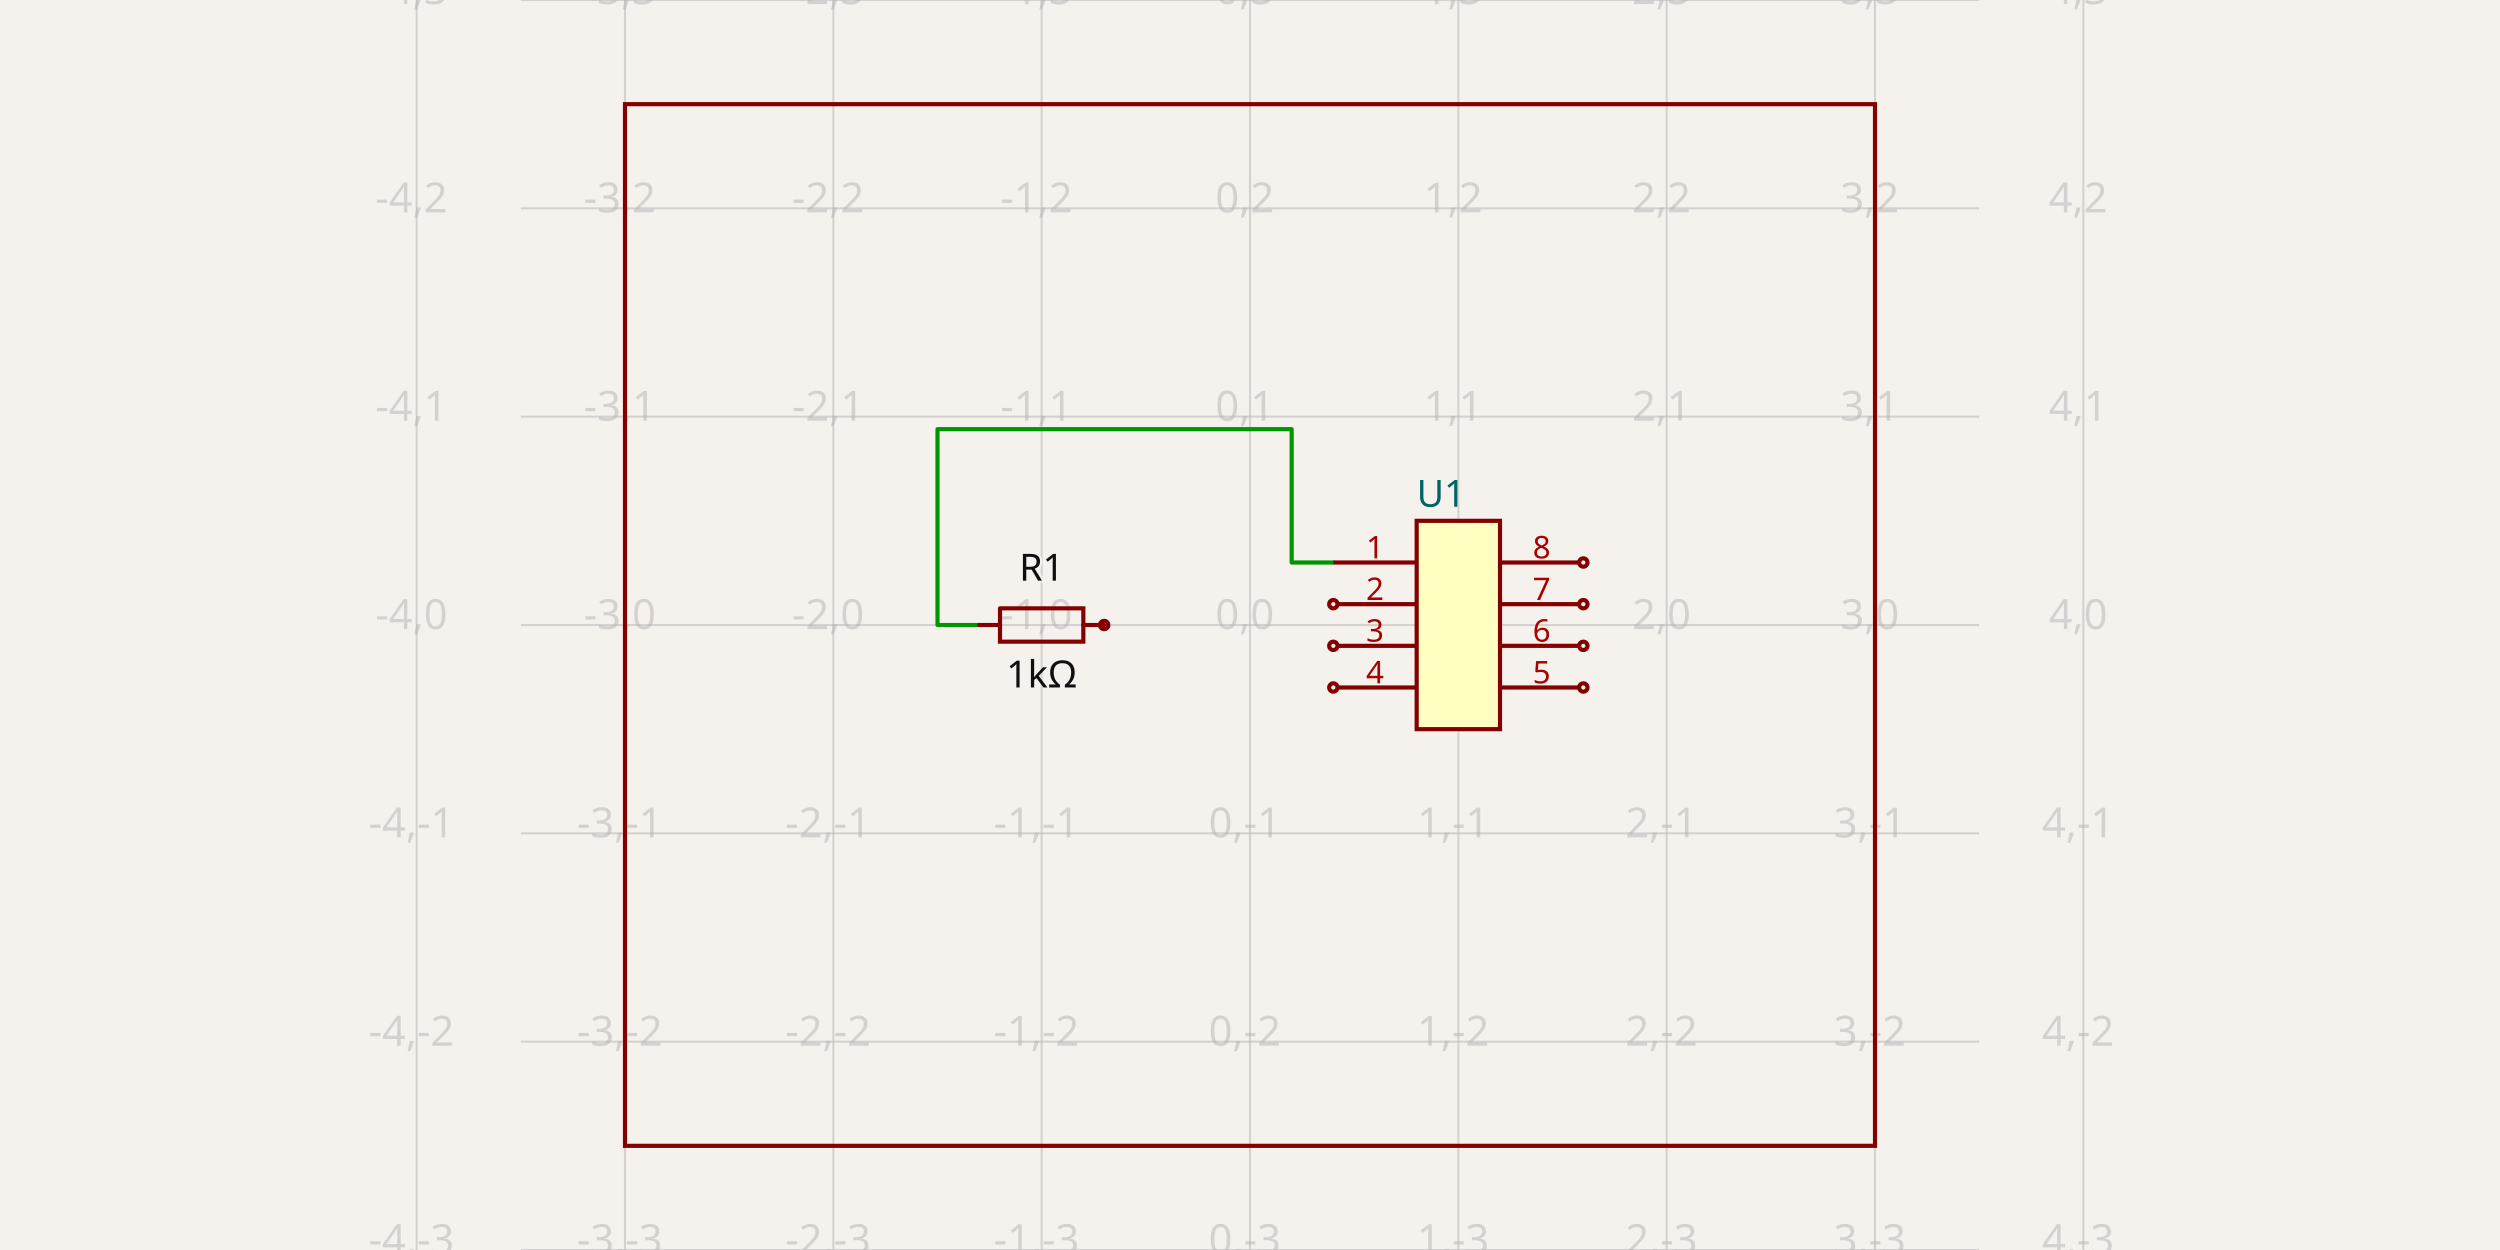
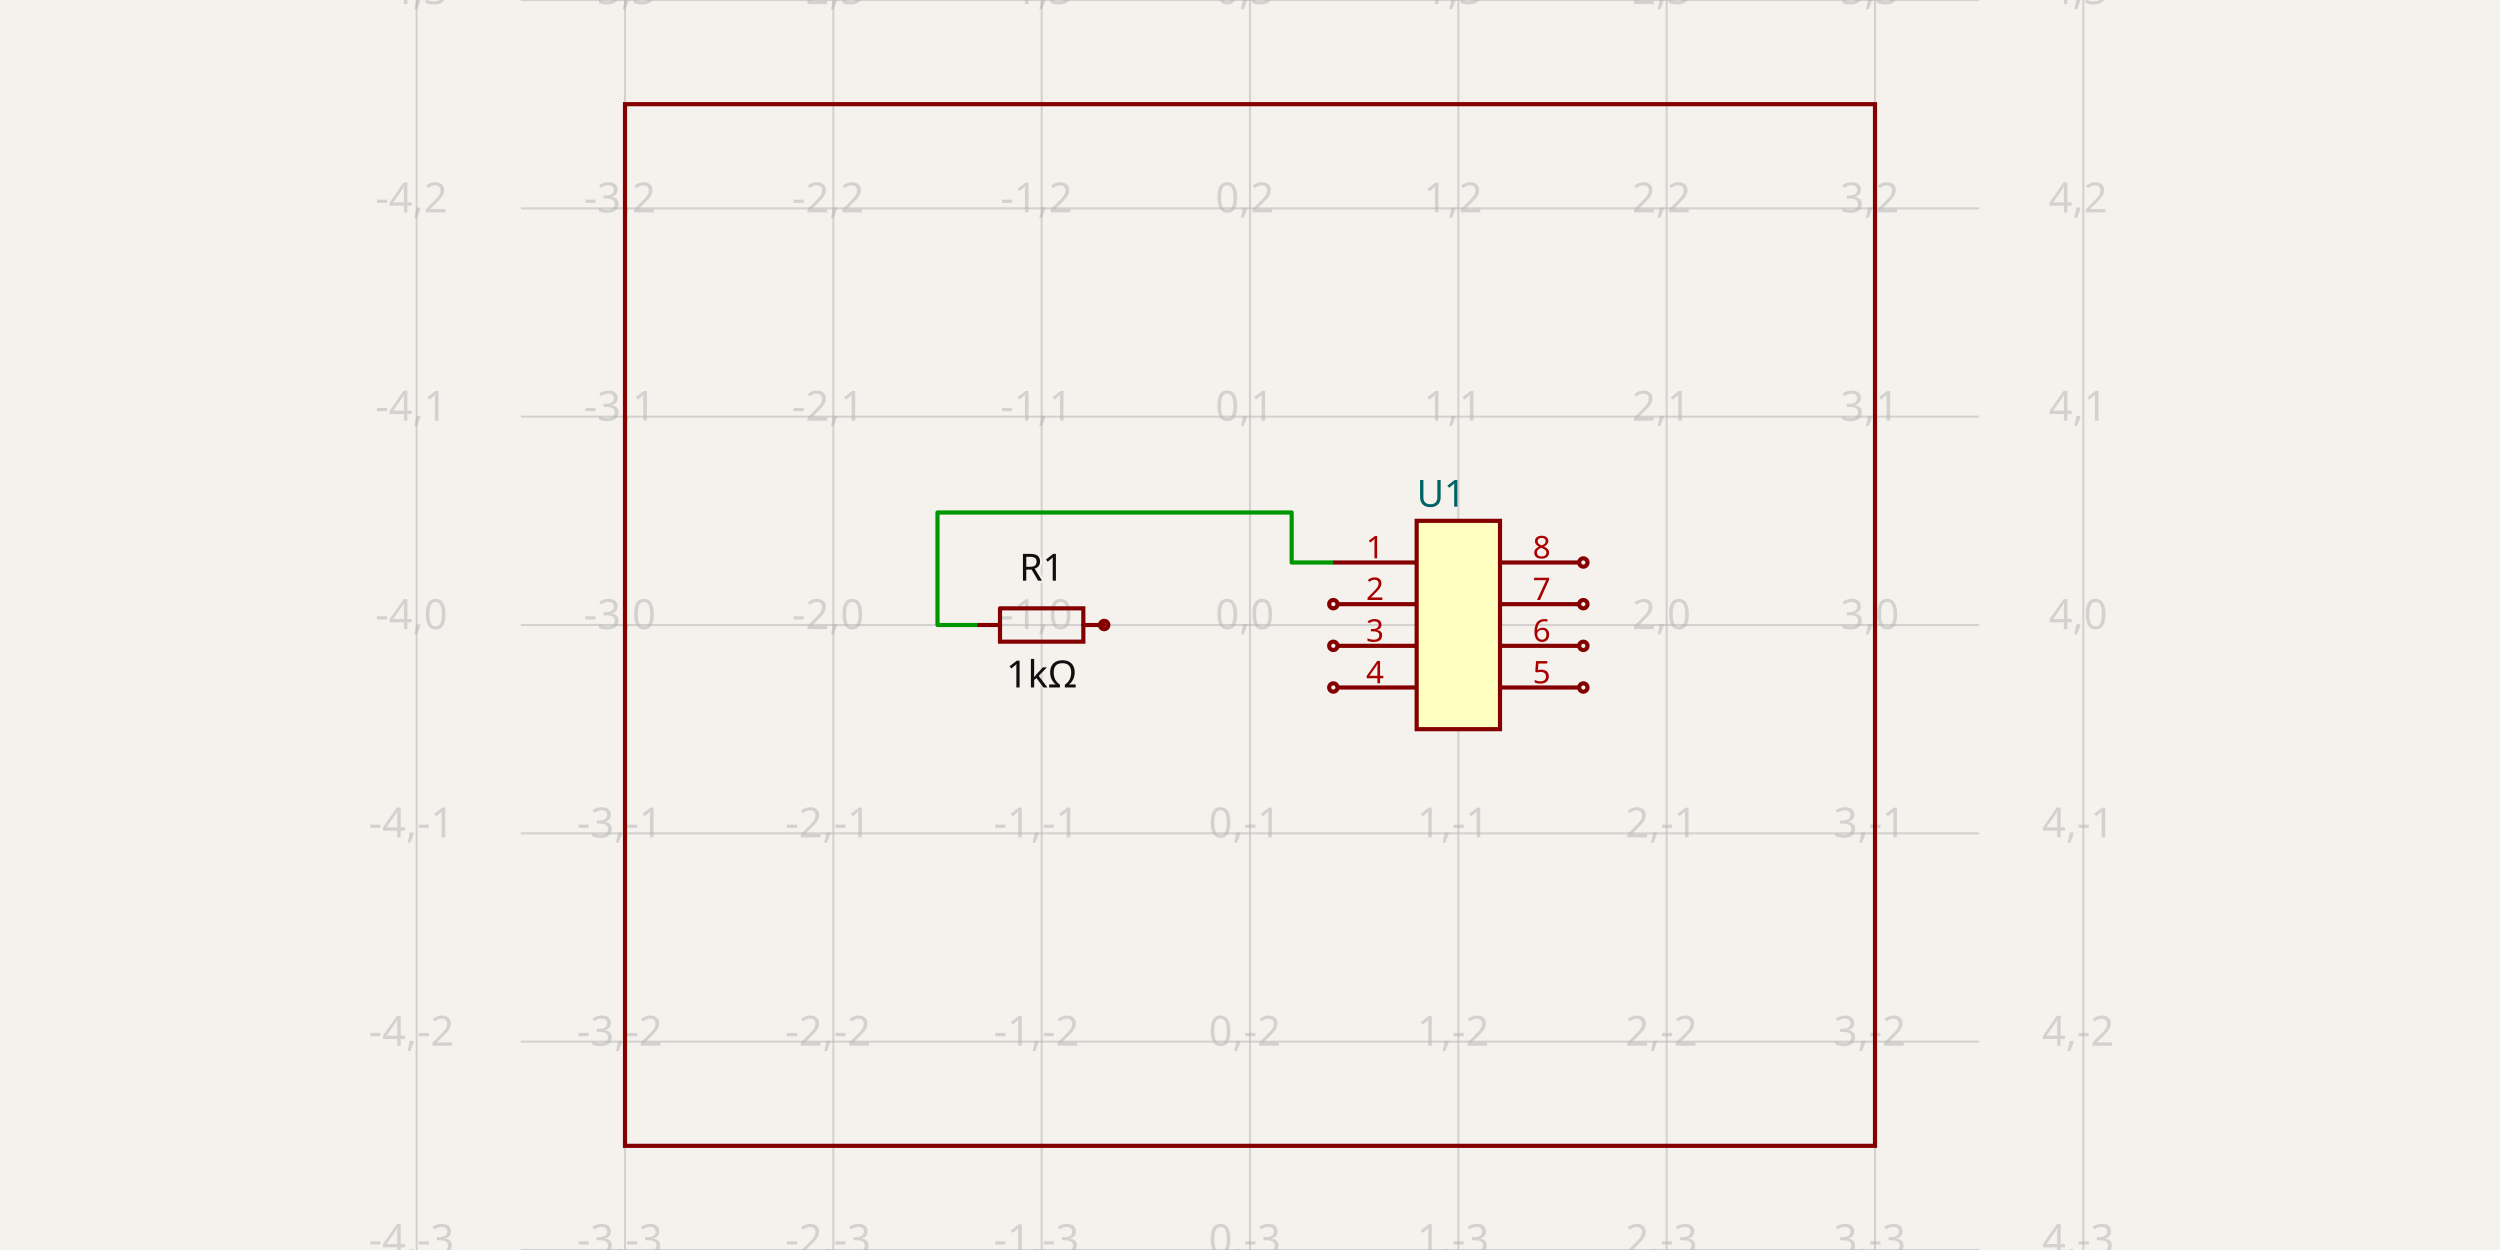
- <svg xmlns="http://www.w3.org/2000/svg" class="tscircuit-schematic" width="1200" height="600" style="background-color: rgb(245, 241, 237)" data-real-to-screen-transform="matrix(100,0,0,-100,600,300)" data-software-used-string="@tscircuit/core@0.0.1512">
+ <svg xmlns="http://www.w3.org/2000/svg" class="tscircuit-schematic" width="1200" height="600" style="background-color: rgb(245, 241, 237)" data-real-to-screen-transform="matrix(100,0,0,-100,600,300)" data-software-used-string="@tscircuit/core@0.0.1896">
  <style>
              .boundary { fill: rgb(245, 241, 237); }
              .schematic-boundary { fill: none; stroke: #fff; }
              .component { fill: none; stroke: rgb(132, 0, 0); }
              .chip { fill: rgb(255, 255, 194); stroke: rgb(132, 0, 0); }
              .component-pin { fill: none; stroke: rgb(132, 0, 0); }
              .text { font-family: sans-serif; fill: rgb(0, 150, 0); }
              .pin-number { fill: rgb(169, 0, 0); }
              .port-label { fill: rgb(0, 100, 100); }
              .component-name { fill: rgb(0, 100, 100); }
              
            </style>
  <rect class="boundary" x="0" y="0" width="1200" height="600" />
  <g class="grid sch-grid">
    <line x1="200" y1="600" x2="200" y2="0" stroke="rgb(181, 181, 181)" stroke-width="1" stroke-opacity="0.5" />
    <line x1="300" y1="600" x2="300" y2="0" stroke="rgb(181, 181, 181)" stroke-width="1" stroke-opacity="0.5" />
    <line x1="400" y1="600" x2="400" y2="0" stroke="rgb(181, 181, 181)" stroke-width="1" stroke-opacity="0.5" />
    <line x1="500" y1="600" x2="500" y2="0" stroke="rgb(181, 181, 181)" stroke-width="1" stroke-opacity="0.5" />
    <line x1="600" y1="600" x2="600" y2="0" stroke="rgb(181, 181, 181)" stroke-width="1" stroke-opacity="0.5" />
    <line x1="700" y1="600" x2="700" y2="0" stroke="rgb(181, 181, 181)" stroke-width="1" stroke-opacity="0.5" />
    <line x1="800" y1="600" x2="800" y2="0" stroke="rgb(181, 181, 181)" stroke-width="1" stroke-opacity="0.5" />
    <line x1="900" y1="600" x2="900" y2="0" stroke="rgb(181, 181, 181)" stroke-width="1" stroke-opacity="0.5" />
    <line x1="1000" y1="600" x2="1000" y2="0" stroke="rgb(181, 181, 181)" stroke-width="1" stroke-opacity="0.5" />
    <line x1="250" y1="600" x2="950" y2="600" stroke="rgb(181, 181, 181)" stroke-width="1" stroke-opacity="0.5" />
    <line x1="250" y1="500" x2="950" y2="500" stroke="rgb(181, 181, 181)" stroke-width="1" stroke-opacity="0.5" />
    <line x1="250" y1="400" x2="950" y2="400" stroke="rgb(181, 181, 181)" stroke-width="1" stroke-opacity="0.5" />
    <line x1="250" y1="300" x2="950" y2="300" stroke="rgb(181, 181, 181)" stroke-width="1" stroke-opacity="0.5" />
    <line x1="250" y1="200" x2="950" y2="200" stroke="rgb(181, 181, 181)" stroke-width="1" stroke-opacity="0.5" />
    <line x1="250" y1="100" x2="950" y2="100" stroke="rgb(181, 181, 181)" stroke-width="1" stroke-opacity="0.5" />
    <line x1="250" y1="0" x2="950" y2="0" stroke="rgb(181, 181, 181)" stroke-width="1" stroke-opacity="0.5" />
    <text x="197.5" y="595" fill="rgb(181, 181, 181)" font-size="20" fill-opacity="0.5" text-anchor="middle" dominant-baseline="middle" font-family="sans-serif">-4,-3</text>
    <text x="197.5" y="495" fill="rgb(181, 181, 181)" font-size="20" fill-opacity="0.5" text-anchor="middle" dominant-baseline="middle" font-family="sans-serif">-4,-2</text>
    <text x="197.5" y="395" fill="rgb(181, 181, 181)" font-size="20" fill-opacity="0.5" text-anchor="middle" dominant-baseline="middle" font-family="sans-serif">-4,-1</text>
    <text x="197.5" y="295" fill="rgb(181, 181, 181)" font-size="20" fill-opacity="0.5" text-anchor="middle" dominant-baseline="middle" font-family="sans-serif">-4,0</text>
    <text x="197.5" y="195" fill="rgb(181, 181, 181)" font-size="20" fill-opacity="0.5" text-anchor="middle" dominant-baseline="middle" font-family="sans-serif">-4,1</text>
    <text x="197.5" y="95" fill="rgb(181, 181, 181)" font-size="20" fill-opacity="0.5" text-anchor="middle" dominant-baseline="middle" font-family="sans-serif">-4,2</text>
    <text x="197.5" y="-5" fill="rgb(181, 181, 181)" font-size="20" fill-opacity="0.5" text-anchor="middle" dominant-baseline="middle" font-family="sans-serif">-4,3</text>
    <text x="297.5" y="595" fill="rgb(181, 181, 181)" font-size="20" fill-opacity="0.5" text-anchor="middle" dominant-baseline="middle" font-family="sans-serif">-3,-3</text>
    <text x="297.5" y="495" fill="rgb(181, 181, 181)" font-size="20" fill-opacity="0.5" text-anchor="middle" dominant-baseline="middle" font-family="sans-serif">-3,-2</text>
    <text x="297.5" y="395" fill="rgb(181, 181, 181)" font-size="20" fill-opacity="0.5" text-anchor="middle" dominant-baseline="middle" font-family="sans-serif">-3,-1</text>
    <text x="297.5" y="295" fill="rgb(181, 181, 181)" font-size="20" fill-opacity="0.5" text-anchor="middle" dominant-baseline="middle" font-family="sans-serif">-3,0</text>
    <text x="297.5" y="195" fill="rgb(181, 181, 181)" font-size="20" fill-opacity="0.5" text-anchor="middle" dominant-baseline="middle" font-family="sans-serif">-3,1</text>
    <text x="297.5" y="95" fill="rgb(181, 181, 181)" font-size="20" fill-opacity="0.5" text-anchor="middle" dominant-baseline="middle" font-family="sans-serif">-3,2</text>
    <text x="297.5" y="-5" fill="rgb(181, 181, 181)" font-size="20" fill-opacity="0.5" text-anchor="middle" dominant-baseline="middle" font-family="sans-serif">-3,3</text>
    <text x="397.5" y="595" fill="rgb(181, 181, 181)" font-size="20" fill-opacity="0.5" text-anchor="middle" dominant-baseline="middle" font-family="sans-serif">-2,-3</text>
    <text x="397.5" y="495" fill="rgb(181, 181, 181)" font-size="20" fill-opacity="0.5" text-anchor="middle" dominant-baseline="middle" font-family="sans-serif">-2,-2</text>
    <text x="397.5" y="395" fill="rgb(181, 181, 181)" font-size="20" fill-opacity="0.5" text-anchor="middle" dominant-baseline="middle" font-family="sans-serif">-2,-1</text>
    <text x="397.5" y="295" fill="rgb(181, 181, 181)" font-size="20" fill-opacity="0.5" text-anchor="middle" dominant-baseline="middle" font-family="sans-serif">-2,0</text>
    <text x="397.5" y="195" fill="rgb(181, 181, 181)" font-size="20" fill-opacity="0.5" text-anchor="middle" dominant-baseline="middle" font-family="sans-serif">-2,1</text>
    <text x="397.5" y="95" fill="rgb(181, 181, 181)" font-size="20" fill-opacity="0.5" text-anchor="middle" dominant-baseline="middle" font-family="sans-serif">-2,2</text>
    <text x="397.5" y="-5" fill="rgb(181, 181, 181)" font-size="20" fill-opacity="0.5" text-anchor="middle" dominant-baseline="middle" font-family="sans-serif">-2,3</text>
    <text x="497.5" y="595" fill="rgb(181, 181, 181)" font-size="20" fill-opacity="0.5" text-anchor="middle" dominant-baseline="middle" font-family="sans-serif">-1,-3</text>
    <text x="497.5" y="495" fill="rgb(181, 181, 181)" font-size="20" fill-opacity="0.5" text-anchor="middle" dominant-baseline="middle" font-family="sans-serif">-1,-2</text>
    <text x="497.5" y="395" fill="rgb(181, 181, 181)" font-size="20" fill-opacity="0.5" text-anchor="middle" dominant-baseline="middle" font-family="sans-serif">-1,-1</text>
    <text x="497.5" y="295" fill="rgb(181, 181, 181)" font-size="20" fill-opacity="0.5" text-anchor="middle" dominant-baseline="middle" font-family="sans-serif">-1,0</text>
    <text x="497.5" y="195" fill="rgb(181, 181, 181)" font-size="20" fill-opacity="0.5" text-anchor="middle" dominant-baseline="middle" font-family="sans-serif">-1,1</text>
    <text x="497.5" y="95" fill="rgb(181, 181, 181)" font-size="20" fill-opacity="0.5" text-anchor="middle" dominant-baseline="middle" font-family="sans-serif">-1,2</text>
    <text x="497.5" y="-5" fill="rgb(181, 181, 181)" font-size="20" fill-opacity="0.5" text-anchor="middle" dominant-baseline="middle" font-family="sans-serif">-1,3</text>
    <text x="597.5" y="595" fill="rgb(181, 181, 181)" font-size="20" fill-opacity="0.5" text-anchor="middle" dominant-baseline="middle" font-family="sans-serif">0,-3</text>
    <text x="597.5" y="495" fill="rgb(181, 181, 181)" font-size="20" fill-opacity="0.5" text-anchor="middle" dominant-baseline="middle" font-family="sans-serif">0,-2</text>
    <text x="597.5" y="395" fill="rgb(181, 181, 181)" font-size="20" fill-opacity="0.5" text-anchor="middle" dominant-baseline="middle" font-family="sans-serif">0,-1</text>
    <text x="597.5" y="295" fill="rgb(181, 181, 181)" font-size="20" fill-opacity="0.5" text-anchor="middle" dominant-baseline="middle" font-family="sans-serif">0,0</text>
    <text x="597.5" y="195" fill="rgb(181, 181, 181)" font-size="20" fill-opacity="0.5" text-anchor="middle" dominant-baseline="middle" font-family="sans-serif">0,1</text>
    <text x="597.5" y="95" fill="rgb(181, 181, 181)" font-size="20" fill-opacity="0.5" text-anchor="middle" dominant-baseline="middle" font-family="sans-serif">0,2</text>
    <text x="597.5" y="-5" fill="rgb(181, 181, 181)" font-size="20" fill-opacity="0.5" text-anchor="middle" dominant-baseline="middle" font-family="sans-serif">0,3</text>
    <text x="697.5" y="595" fill="rgb(181, 181, 181)" font-size="20" fill-opacity="0.5" text-anchor="middle" dominant-baseline="middle" font-family="sans-serif">1,-3</text>
    <text x="697.5" y="495" fill="rgb(181, 181, 181)" font-size="20" fill-opacity="0.5" text-anchor="middle" dominant-baseline="middle" font-family="sans-serif">1,-2</text>
    <text x="697.5" y="395" fill="rgb(181, 181, 181)" font-size="20" fill-opacity="0.5" text-anchor="middle" dominant-baseline="middle" font-family="sans-serif">1,-1</text>
    <text x="697.5" y="295" fill="rgb(181, 181, 181)" font-size="20" fill-opacity="0.5" text-anchor="middle" dominant-baseline="middle" font-family="sans-serif">1,0</text>
    <text x="697.5" y="195" fill="rgb(181, 181, 181)" font-size="20" fill-opacity="0.5" text-anchor="middle" dominant-baseline="middle" font-family="sans-serif">1,1</text>
    <text x="697.5" y="95" fill="rgb(181, 181, 181)" font-size="20" fill-opacity="0.5" text-anchor="middle" dominant-baseline="middle" font-family="sans-serif">1,2</text>
    <text x="697.5" y="-5" fill="rgb(181, 181, 181)" font-size="20" fill-opacity="0.5" text-anchor="middle" dominant-baseline="middle" font-family="sans-serif">1,3</text>
    <text x="797.5" y="595" fill="rgb(181, 181, 181)" font-size="20" fill-opacity="0.5" text-anchor="middle" dominant-baseline="middle" font-family="sans-serif">2,-3</text>
    <text x="797.5" y="495" fill="rgb(181, 181, 181)" font-size="20" fill-opacity="0.5" text-anchor="middle" dominant-baseline="middle" font-family="sans-serif">2,-2</text>
    <text x="797.5" y="395" fill="rgb(181, 181, 181)" font-size="20" fill-opacity="0.5" text-anchor="middle" dominant-baseline="middle" font-family="sans-serif">2,-1</text>
    <text x="797.5" y="295" fill="rgb(181, 181, 181)" font-size="20" fill-opacity="0.5" text-anchor="middle" dominant-baseline="middle" font-family="sans-serif">2,0</text>
    <text x="797.5" y="195" fill="rgb(181, 181, 181)" font-size="20" fill-opacity="0.5" text-anchor="middle" dominant-baseline="middle" font-family="sans-serif">2,1</text>
    <text x="797.5" y="95" fill="rgb(181, 181, 181)" font-size="20" fill-opacity="0.5" text-anchor="middle" dominant-baseline="middle" font-family="sans-serif">2,2</text>
    <text x="797.5" y="-5" fill="rgb(181, 181, 181)" font-size="20" fill-opacity="0.5" text-anchor="middle" dominant-baseline="middle" font-family="sans-serif">2,3</text>
    <text x="897.5" y="595" fill="rgb(181, 181, 181)" font-size="20" fill-opacity="0.5" text-anchor="middle" dominant-baseline="middle" font-family="sans-serif">3,-3</text>
    <text x="897.5" y="495" fill="rgb(181, 181, 181)" font-size="20" fill-opacity="0.5" text-anchor="middle" dominant-baseline="middle" font-family="sans-serif">3,-2</text>
    <text x="897.5" y="395" fill="rgb(181, 181, 181)" font-size="20" fill-opacity="0.5" text-anchor="middle" dominant-baseline="middle" font-family="sans-serif">3,-1</text>
    <text x="897.5" y="295" fill="rgb(181, 181, 181)" font-size="20" fill-opacity="0.5" text-anchor="middle" dominant-baseline="middle" font-family="sans-serif">3,0</text>
    <text x="897.5" y="195" fill="rgb(181, 181, 181)" font-size="20" fill-opacity="0.5" text-anchor="middle" dominant-baseline="middle" font-family="sans-serif">3,1</text>
    <text x="897.5" y="95" fill="rgb(181, 181, 181)" font-size="20" fill-opacity="0.5" text-anchor="middle" dominant-baseline="middle" font-family="sans-serif">3,2</text>
    <text x="897.5" y="-5" fill="rgb(181, 181, 181)" font-size="20" fill-opacity="0.5" text-anchor="middle" dominant-baseline="middle" font-family="sans-serif">3,3</text>
    <text x="997.5" y="595" fill="rgb(181, 181, 181)" font-size="20" fill-opacity="0.5" text-anchor="middle" dominant-baseline="middle" font-family="sans-serif">4,-3</text>
    <text x="997.5" y="495" fill="rgb(181, 181, 181)" font-size="20" fill-opacity="0.5" text-anchor="middle" dominant-baseline="middle" font-family="sans-serif">4,-2</text>
    <text x="997.5" y="395" fill="rgb(181, 181, 181)" font-size="20" fill-opacity="0.5" text-anchor="middle" dominant-baseline="middle" font-family="sans-serif">4,-1</text>
    <text x="997.5" y="295" fill="rgb(181, 181, 181)" font-size="20" fill-opacity="0.5" text-anchor="middle" dominant-baseline="middle" font-family="sans-serif">4,0</text>
    <text x="997.5" y="195" fill="rgb(181, 181, 181)" font-size="20" fill-opacity="0.5" text-anchor="middle" dominant-baseline="middle" font-family="sans-serif">4,1</text>
    <text x="997.5" y="95" fill="rgb(181, 181, 181)" font-size="20" fill-opacity="0.5" text-anchor="middle" dominant-baseline="middle" font-family="sans-serif">4,2</text>
    <text x="997.5" y="-5" fill="rgb(181, 181, 181)" font-size="20" fill-opacity="0.5" text-anchor="middle" dominant-baseline="middle" font-family="sans-serif">4,3</text>
  </g>
  <g class="trace sch-trace" data-layer="base" data-circuit-json-type="schematic_trace" data-schematic-trace-id="schematic_trace_0" data-subcircuit-connectivity-map-key="unnamedsubcircuitsubcircuit_source_group_1_connectivity_net0">
-     <path d="M 470 300 L 450 300 L 450 206 L 620 206 L 620 270 L 640 270" class="trace-invisible-hover-outline sch-trace-hitbox" stroke="rgb(0, 150, 0)" fill="none" stroke-width="16px" stroke-linecap="round" opacity="0" stroke-linejoin="round" />
-     <path class="sch-trace-path" d="M 470 300 L 450 300 L 450 206 L 620 206 L 620 270 L 640 270" stroke="rgb(0, 150, 0)" fill="none" stroke-width="2px" stroke-linecap="round" stroke-linejoin="round" />
+     <path d="M 470 300 L 450 300 L 450 246 L 620 246 L 620 270 L 640 270" class="trace-invisible-hover-outline sch-trace-hitbox" stroke="rgb(0, 150, 0)" fill="none" stroke-width="16px" stroke-linecap="round" opacity="0" stroke-linejoin="round" />
+     <path class="sch-trace-path" d="M 470 300 L 450 300 L 450 246 L 620 246 L 620 270 L 640 270" stroke="rgb(0, 150, 0)" fill="none" stroke-width="2px" stroke-linecap="round" stroke-linejoin="round" />
  </g>
  <g class="trace-overlays sch-trace-overlays" data-layer="overlay" data-circuit-json-type="schematic_trace" data-schematic-trace-id="schematic_trace_0" data-subcircuit-connectivity-map-key="unnamedsubcircuitsubcircuit_source_group_1_connectivity_net0" />
  <g class="sch-component" data-circuit-json-type="schematic_component" data-schematic-component-id="schematic_component_0">
    <rect class="component-overlay sch-component-overlay" x="470" y="292.002" width="60" height="15.996" fill="transparent" />
    <path class="sch-component-symbol-path" d="M 470 300 L 480.002 300" stroke="rgb(132, 0, 0)" fill="none" stroke-width="2px" stroke-linecap="round" />
    <path class="sch-component-symbol-path" d="M 519.998 300 L 530 300" stroke="rgb(132, 0, 0)" fill="none" stroke-width="2px" stroke-linecap="round" />
    <path class="sch-component-symbol-path" d="M 480.002 292.002 L 519.998 292.002 L 519.998 307.998 L 480.002 307.998 L 480.002 292.002" stroke="rgb(132, 0, 0)" fill="none" stroke-width="2px" stroke-linecap="round" />
    <text class="sch-component-name sch-component-text" x="500" y="284" stroke="rgb(245, 241, 237)" stroke-width="2px" paint-order="stroke" fill="rgb(15, 15, 15)" font-family="sans-serif" text-anchor="middle" dominant-baseline="ideographic" font-size="18px">R1</text>
    <text class="sch-component-text" x="500" y="316" fill="rgb(15, 15, 15)" font-family="sans-serif" text-anchor="middle" dominant-baseline="hanging" font-size="18px">1kΩ</text>
    <circle class="component-pin sch-component-pin" cx="530" cy="300" r="2px" stroke-width="2px" fill="none" stroke="rgb(132, 0, 0)" />
  </g>
  <g class="sch-component" data-circuit-json-type="schematic_component" data-schematic-component-id="schematic_component_1">
    <rect class="component chip sch-component-body" x="680" y="250" width="40" height="100" stroke-width="2px" fill="rgb(255, 255, 194)" stroke="rgb(132, 0, 0)" />
    <rect class="component-overlay sch-component-overlay" x="680" y="250" width="40" height="100" fill="transparent" />
    <text class="sch-text" x="680" y="363" fill="#006464" text-anchor="start" dominant-baseline="middle" font-family="sans-serif" font-size="18px" transform="rotate(0, 680, 363)" />
    <text class="sch-text" x="680" y="237" fill="#006464" text-anchor="start" dominant-baseline="middle" font-family="sans-serif" font-size="18px" transform="rotate(0, 680, 237)">U1</text>
    <line class="component-pin sch-component-pin sch-port-line" x1="680" y1="270" x2="640" y2="270" stroke-width="2px" />
    <g class="sch-port" data-schematic-port-id="source_port_2">
      <rect x="638" y="268" width="4" height="4" opacity="0" />
    </g>
    <text class="pin-number sch-pin-number" x="660" y="268" style="font-family: sans-serif;" fill="rgb(169, 0, 0)" text-anchor="middle" dominant-baseline="auto" font-size="15px" transform="">1</text>
    <line class="component-pin sch-component-pin sch-port-line" x1="680" y1="290" x2="642" y2="290" stroke-width="2px" />
    <g class="sch-port" data-schematic-port-id="source_port_3">
      <circle class="component-pin sch-component-pin sch-port-terminal" cx="640" cy="290" r="2" stroke-width="2px" />
      <rect x="638" y="288" width="4" height="4" opacity="0" />
    </g>
    <text class="pin-number sch-pin-number" x="660" y="288" style="font-family: sans-serif;" fill="rgb(169, 0, 0)" text-anchor="middle" dominant-baseline="auto" font-size="15px" transform="">2</text>
    <line class="component-pin sch-component-pin sch-port-line" x1="680" y1="310" x2="642" y2="310" stroke-width="2px" />
    <g class="sch-port" data-schematic-port-id="source_port_4">
      <circle class="component-pin sch-component-pin sch-port-terminal" cx="640" cy="310" r="2" stroke-width="2px" />
      <rect x="638" y="308" width="4" height="4" opacity="0" />
    </g>
    <text class="pin-number sch-pin-number" x="660" y="308" style="font-family: sans-serif;" fill="rgb(169, 0, 0)" text-anchor="middle" dominant-baseline="auto" font-size="15px" transform="">3</text>
    <line class="component-pin sch-component-pin sch-port-line" x1="680" y1="330" x2="642" y2="330" stroke-width="2px" />
    <g class="sch-port" data-schematic-port-id="source_port_5">
      <circle class="component-pin sch-component-pin sch-port-terminal" cx="640" cy="330" r="2" stroke-width="2px" />
      <rect x="638" y="328" width="4" height="4" opacity="0" />
    </g>
    <text class="pin-number sch-pin-number" x="660" y="328" style="font-family: sans-serif;" fill="rgb(169, 0, 0)" text-anchor="middle" dominant-baseline="auto" font-size="15px" transform="">4</text>
    <line class="component-pin sch-component-pin sch-port-line" x1="720" y1="330" x2="758" y2="330" stroke-width="2px" />
    <g class="sch-port" data-schematic-port-id="source_port_6">
      <circle class="component-pin sch-component-pin sch-port-terminal" cx="760" cy="330" r="2" stroke-width="2px" />
      <rect x="758" y="328" width="4" height="4" opacity="0" />
    </g>
    <text class="pin-number sch-pin-number" x="740" y="328" style="font-family: sans-serif;" fill="rgb(169, 0, 0)" text-anchor="middle" dominant-baseline="auto" font-size="15px" transform="">5</text>
    <line class="component-pin sch-component-pin sch-port-line" x1="720" y1="310" x2="758" y2="310" stroke-width="2px" />
    <g class="sch-port" data-schematic-port-id="source_port_7">
      <circle class="component-pin sch-component-pin sch-port-terminal" cx="760" cy="310" r="2" stroke-width="2px" />
      <rect x="758" y="308" width="4" height="4" opacity="0" />
    </g>
    <text class="pin-number sch-pin-number" x="740" y="308" style="font-family: sans-serif;" fill="rgb(169, 0, 0)" text-anchor="middle" dominant-baseline="auto" font-size="15px" transform="">6</text>
    <line class="component-pin sch-component-pin sch-port-line" x1="720" y1="290" x2="758" y2="290" stroke-width="2px" />
    <g class="sch-port" data-schematic-port-id="source_port_8">
      <circle class="component-pin sch-component-pin sch-port-terminal" cx="760" cy="290" r="2" stroke-width="2px" />
      <rect x="758" y="288" width="4" height="4" opacity="0" />
    </g>
    <text class="pin-number sch-pin-number" x="740" y="288" style="font-family: sans-serif;" fill="rgb(169, 0, 0)" text-anchor="middle" dominant-baseline="auto" font-size="15px" transform="">7</text>
    <line class="component-pin sch-component-pin sch-port-line" x1="720" y1="270" x2="758" y2="270" stroke-width="2px" />
    <g class="sch-port" data-schematic-port-id="source_port_9">
      <circle class="component-pin sch-component-pin sch-port-terminal" cx="760" cy="270" r="2" stroke-width="2px" />
      <rect x="758" y="268" width="4" height="4" opacity="0" />
    </g>
    <text class="pin-number sch-pin-number" x="740" y="268" style="font-family: sans-serif;" fill="rgb(169, 0, 0)" text-anchor="middle" dominant-baseline="auto" font-size="15px" transform="">8</text>
  </g>
  <g class="schematic-port-hover sch-port-hover" data-schematic-port-id="source_port_0">
    <circle cx="470" cy="300" r="4" fill="red" opacity="0" />
  </g>
  <g class="schematic-port-hover sch-port-hover" data-schematic-port-id="source_port_1">
    <circle cx="530" cy="300" r="4" fill="red" opacity="0" />
  </g>
  <g class="schematic-port-hover sch-port-hover" data-schematic-port-id="source_port_2">
    <circle cx="640" cy="270" r="4" fill="red" opacity="0" />
  </g>
  <g class="schematic-port-hover sch-port-hover" data-schematic-port-id="source_port_3">
    <circle cx="640" cy="290" r="4" fill="red" opacity="0" />
  </g>
  <g class="schematic-port-hover sch-port-hover" data-schematic-port-id="source_port_4">
    <circle cx="640" cy="310" r="4" fill="red" opacity="0" />
  </g>
  <g class="schematic-port-hover sch-port-hover" data-schematic-port-id="source_port_5">
    <circle cx="640" cy="330" r="4" fill="red" opacity="0" />
  </g>
  <g class="schematic-port-hover sch-port-hover" data-schematic-port-id="source_port_6">
    <circle cx="760" cy="330" r="4" fill="red" opacity="0" />
  </g>
  <g class="schematic-port-hover sch-port-hover" data-schematic-port-id="source_port_7">
    <circle cx="760" cy="310" r="4" fill="red" opacity="0" />
  </g>
  <g class="schematic-port-hover sch-port-hover" data-schematic-port-id="source_port_8">
    <circle cx="760" cy="290" r="4" fill="red" opacity="0" />
  </g>
  <g class="schematic-port-hover sch-port-hover" data-schematic-port-id="source_port_9">
    <circle cx="760" cy="270" r="4" fill="red" opacity="0" />
  </g>
  <rect class="schematic-box sch-box" x="300" y="50" width="600" height="500" stroke-width="2px" stroke="rgb(132, 0, 0)" fill="transparent" />
</svg>
